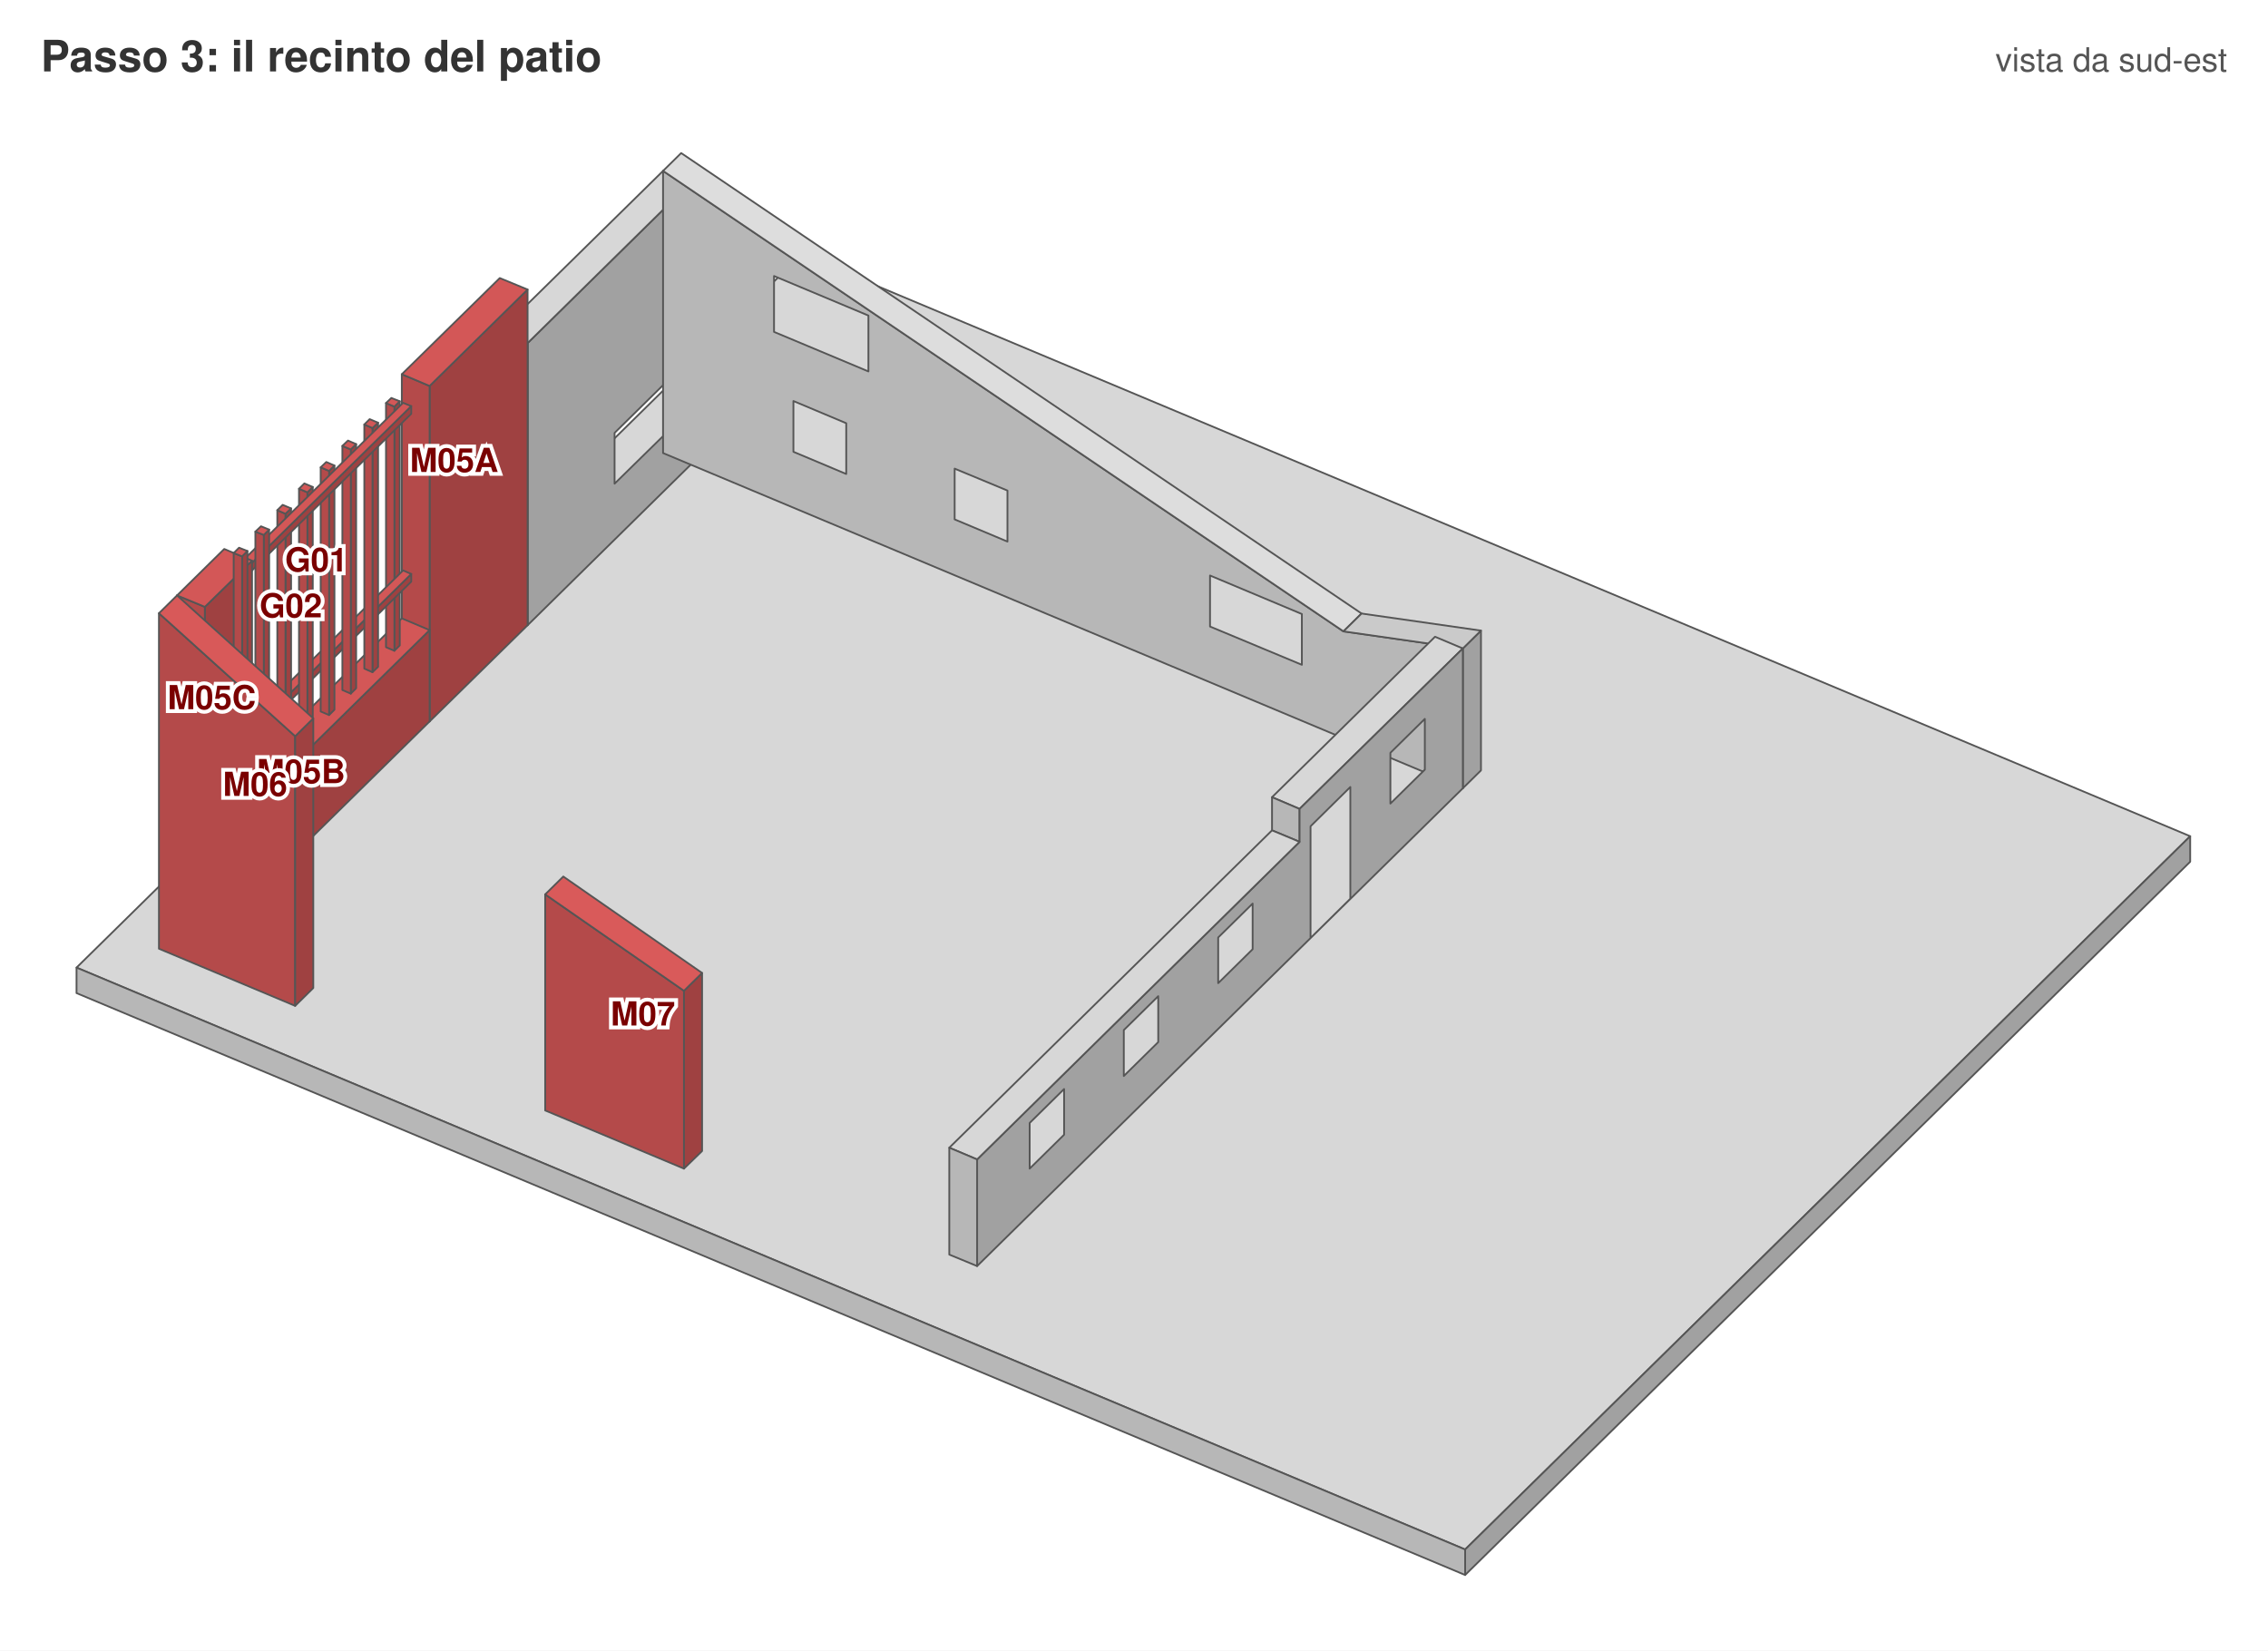
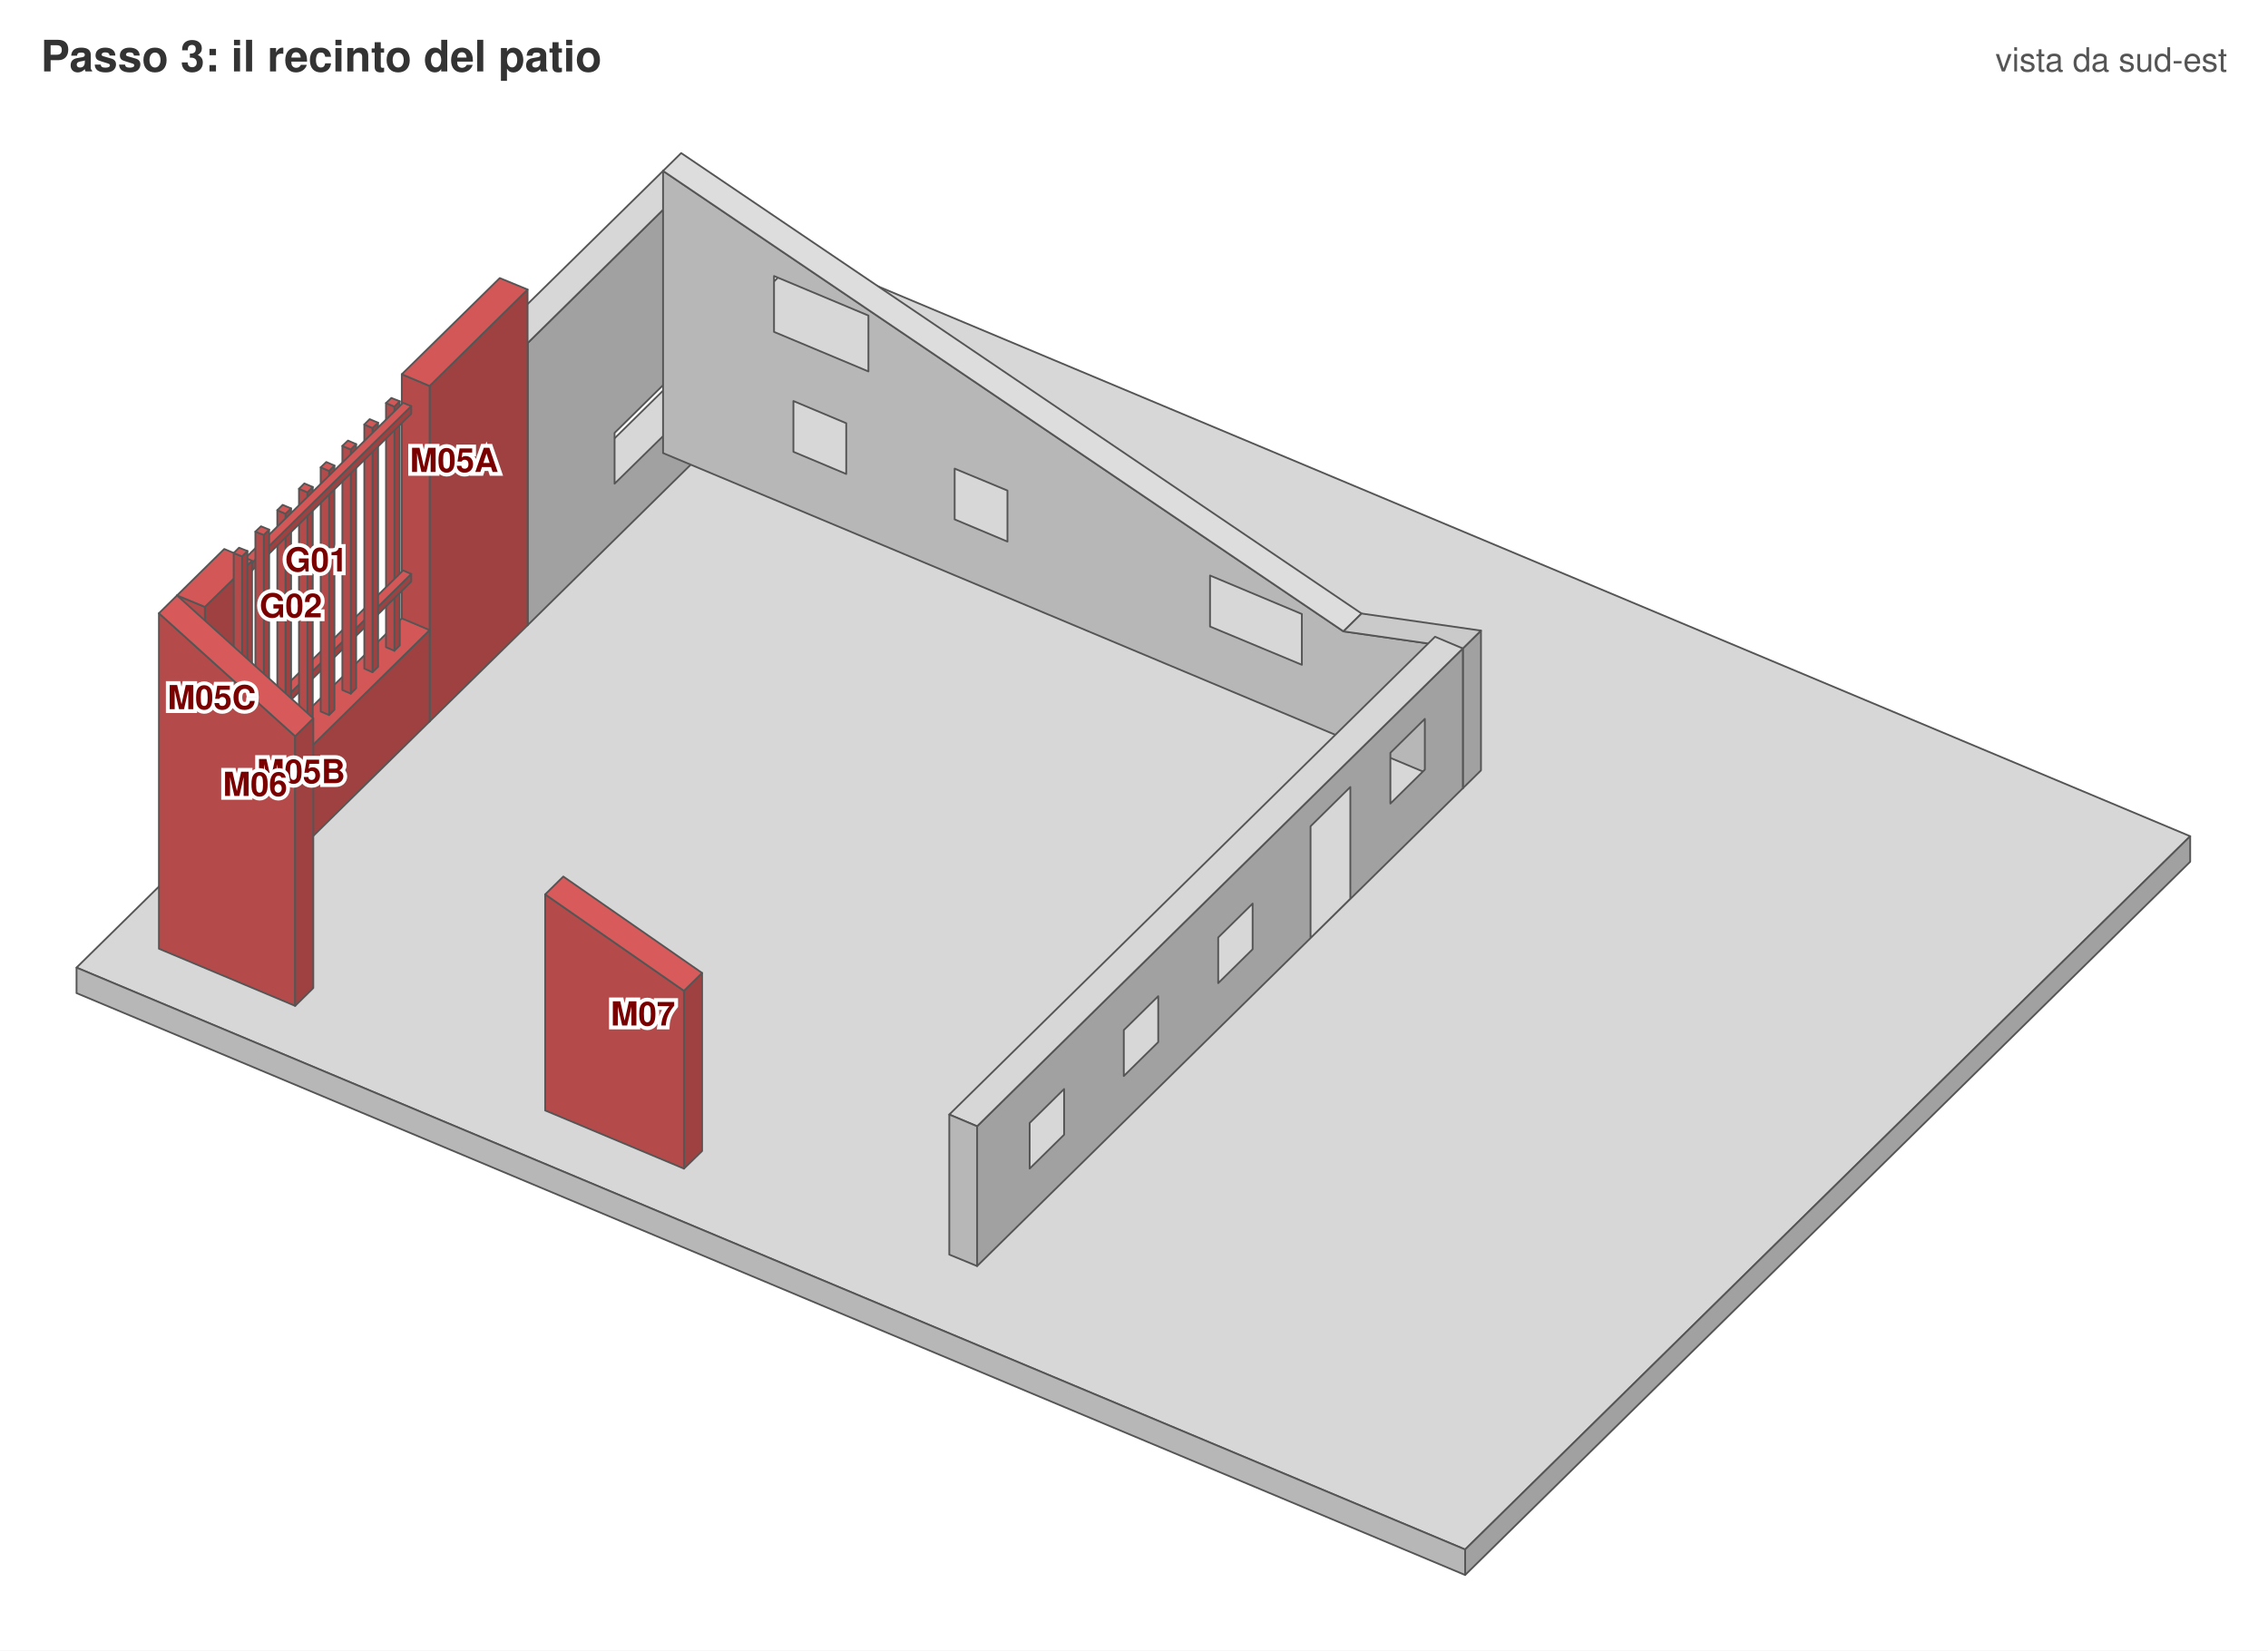
<svg xmlns="http://www.w3.org/2000/svg" viewBox="0 0 889 647" width="889" height="647">
  <rect width="100%" height="100%" fill="#ffffff" />
  <text x="16" y="28" font-family="Helvetica, Arial, sans-serif" font-size="17" font-weight="bold" fill="#333">Passo 3: il recinto del patio</text>
  <path d="M 314.2 99.7 L 858.5 327.8 L 574.3 607.4 L 30.0 379.3 Z" fill="rgb(215,215,215)" fill-rule="evenodd" stroke="#555" stroke-width="0.7" stroke-linejoin="round" />
  <path d="M 858.5 337.8 L 574.3 617.4 L 574.3 607.4 L 858.5 327.8 Z" fill="rgb(161,161,161)" fill-rule="evenodd" stroke="#555" stroke-width="0.7" stroke-linejoin="round" />
  <path d="M 574.3 617.4 L 30.0 389.3 L 30.0 379.3 L 574.3 607.4 Z" fill="rgb(183,183,183)" fill-rule="evenodd" stroke="#555" stroke-width="0.7" stroke-linejoin="round" />
  <path d="M 270.7 182.2 L 206.8 245.1 L 206.8 134.5 L 270.7 71.6 Z M 267.2 163.8 L 240.9 189.6 L 240.9 169.7 L 267.2 143.8 Z" fill="rgb(161,161,161)" fill-rule="evenodd" stroke="#555" stroke-width="0.7" stroke-linejoin="round" />
  <path d="M 195.9 240.5 L 195.9 129.9 L 206.8 134.5 L 206.8 245.1 Z" fill="rgb(183,183,183)" fill-rule="evenodd" stroke="#555" stroke-width="0.7" stroke-linejoin="round" />
  <path d="M 195.9 129.9 L 259.9 67.0 L 270.7 71.6 L 206.8 134.5 Z" fill="rgb(215,215,215)" fill-rule="evenodd" stroke="#555" stroke-width="0.7" stroke-linejoin="round" />
  <path d="M 259.9 177.6 L 573.4 309.0 L 573.4 254.2 L 526.6 247.5 L 259.9 67.0 Z M 311.0 177.1 L 331.7 185.8 L 331.7 165.9 L 311.0 157.2 Z M 374.2 203.6 L 394.9 212.3 L 394.9 192.3 L 374.2 183.7 Z M 474.3 245.6 L 510.3 260.6 L 510.3 240.7 L 474.3 225.6 Z M 303.4 130.1 L 340.4 145.6 L 340.4 123.7 L 303.4 108.2 Z" fill="rgb(183,183,183)" fill-rule="evenodd" stroke="#555" stroke-width="0.7" stroke-linejoin="round" />
  <path d="M 533.7 240.5 L 267.0 60.0 L 259.9 67.0 L 526.6 247.5 Z" fill="rgb(221,221,221)" fill-rule="evenodd" stroke="#555" stroke-width="0.7" stroke-linejoin="round" />
  <path d="M 580.5 302.0 L 580.5 247.2 L 573.4 254.2 L 573.4 309.0 Z" fill="rgb(161,161,161)" fill-rule="evenodd" stroke="#555" stroke-width="0.7" stroke-linejoin="round" />
  <path d="M 580.5 247.2 L 533.7 240.5 L 526.6 247.5 L 573.4 254.2 Z" fill="rgb(202,202,202)" fill-rule="evenodd" stroke="#555" stroke-width="0.7" stroke-linejoin="round" />
  <path d="M 206.8 245.1 L 168.4 282.8 L 168.4 151.3 L 206.8 113.5 Z" fill="rgb(159,65,65)" fill-rule="evenodd" stroke="#555" stroke-width="0.7" stroke-linejoin="round" />
  <path d="M 157.5 278.3 L 157.5 146.7 L 168.4 151.3 L 168.4 282.8 Z" fill="rgb(180,74,74)" fill-rule="evenodd" stroke="#555" stroke-width="0.7" stroke-linejoin="round" />
  <path d="M 157.5 146.7 L 195.9 109.0 L 206.8 113.5 L 168.4 151.3 Z" fill="rgb(211,87,87)" fill-rule="evenodd" stroke="#555" stroke-width="0.7" stroke-linejoin="round" />
  <path d="M 168.4 282.8 L 98.8 351.3 L 98.8 315.5 L 168.4 247.0 Z" fill="rgb(159,65,65)" fill-rule="evenodd" stroke="#555" stroke-width="0.7" stroke-linejoin="round" />
  <path d="M 87.9 310.9 L 157.5 242.4 L 168.4 247.0 L 98.8 315.5 Z" fill="rgb(211,87,87)" fill-rule="evenodd" stroke="#555" stroke-width="0.7" stroke-linejoin="round" />
  <path d="M 87.9 346.8 L 87.9 310.9 L 98.8 315.5 L 98.8 351.3 Z" fill="rgb(180,74,74)" fill-rule="evenodd" stroke="#555" stroke-width="0.7" stroke-linejoin="round" />
  <path d="M 156.7 253.0 L 154.6 255.1 L 154.6 159.4 L 156.7 157.3 Z" fill="rgb(159,65,65)" fill-rule="evenodd" stroke="#555" stroke-width="0.7" stroke-linejoin="round" />
  <path d="M 151.3 253.7 L 151.3 158.0 L 154.6 159.4 L 154.6 255.1 Z" fill="rgb(180,74,74)" fill-rule="evenodd" stroke="#555" stroke-width="0.7" stroke-linejoin="round" />
  <path d="M 151.3 158.0 L 153.4 156.0 L 156.7 157.3 L 154.6 159.4 Z" fill="rgb(211,87,87)" fill-rule="evenodd" stroke="#555" stroke-width="0.7" stroke-linejoin="round" />
  <path d="M 161.2 228.0 L 91.6 296.5 L 91.6 293.5 L 161.2 225.0 Z" fill="rgb(159,65,65)" fill-rule="evenodd" stroke="#555" stroke-width="0.7" stroke-linejoin="round" />
  <path d="M 88.4 292.1 L 158.0 223.6 L 161.2 225.0 L 91.6 293.5 Z" fill="rgb(211,87,87)" fill-rule="evenodd" stroke="#555" stroke-width="0.7" stroke-linejoin="round" />
  <path d="M 88.4 295.1 L 88.4 292.1 L 91.6 293.5 L 91.6 296.5 Z" fill="rgb(180,74,74)" fill-rule="evenodd" stroke="#555" stroke-width="0.7" stroke-linejoin="round" />
  <path d="M 148.2 261.4 L 146.0 263.5 L 146.0 167.8 L 148.2 165.7 Z" fill="rgb(159,65,65)" fill-rule="evenodd" stroke="#555" stroke-width="0.7" stroke-linejoin="round" />
  <path d="M 142.8 262.1 L 142.8 166.4 L 146.0 167.8 L 146.0 263.5 Z" fill="rgb(180,74,74)" fill-rule="evenodd" stroke="#555" stroke-width="0.7" stroke-linejoin="round" />
  <path d="M 142.8 166.4 L 144.9 164.3 L 148.2 165.7 L 146.0 167.8 Z" fill="rgb(211,87,87)" fill-rule="evenodd" stroke="#555" stroke-width="0.7" stroke-linejoin="round" />
  <path d="M 139.6 269.8 L 137.5 271.9 L 137.5 176.2 L 139.6 174.1 Z" fill="rgb(159,65,65)" fill-rule="evenodd" stroke="#555" stroke-width="0.7" stroke-linejoin="round" />
  <path d="M 134.2 270.5 L 134.2 174.8 L 137.5 176.2 L 137.5 271.9 Z" fill="rgb(180,74,74)" fill-rule="evenodd" stroke="#555" stroke-width="0.7" stroke-linejoin="round" />
  <path d="M 134.2 174.8 L 136.4 172.7 L 139.6 174.1 L 137.5 176.2 Z" fill="rgb(211,87,87)" fill-rule="evenodd" stroke="#555" stroke-width="0.7" stroke-linejoin="round" />
  <path d="M 131.1 278.2 L 129.0 280.3 L 129.0 184.6 L 131.1 182.5 Z" fill="rgb(159,65,65)" fill-rule="evenodd" stroke="#555" stroke-width="0.7" stroke-linejoin="round" />
  <path d="M 125.7 278.9 L 125.7 183.2 L 129.0 184.6 L 129.0 280.3 Z" fill="rgb(180,74,74)" fill-rule="evenodd" stroke="#555" stroke-width="0.7" stroke-linejoin="round" />
  <path d="M 125.7 183.2 L 127.9 181.1 L 131.1 182.5 L 129.0 184.6 Z" fill="rgb(211,87,87)" fill-rule="evenodd" stroke="#555" stroke-width="0.7" stroke-linejoin="round" />
  <path d="M 122.6 286.5 L 120.5 288.6 L 120.5 193.0 L 122.6 190.9 Z" fill="rgb(159,65,65)" fill-rule="evenodd" stroke="#555" stroke-width="0.7" stroke-linejoin="round" />
  <path d="M 117.2 287.3 L 117.2 191.6 L 120.5 193.0 L 120.5 288.6 Z" fill="rgb(180,74,74)" fill-rule="evenodd" stroke="#555" stroke-width="0.7" stroke-linejoin="round" />
  <path d="M 117.2 191.6 L 119.3 189.5 L 122.6 190.9 L 120.5 193.0 Z" fill="rgb(211,87,87)" fill-rule="evenodd" stroke="#555" stroke-width="0.7" stroke-linejoin="round" />
  <path d="M 114.1 294.9 L 111.9 297.0 L 111.9 201.4 L 114.1 199.3 Z" fill="rgb(159,65,65)" fill-rule="evenodd" stroke="#555" stroke-width="0.7" stroke-linejoin="round" />
  <path d="M 108.7 295.7 L 108.7 200.0 L 111.9 201.4 L 111.9 297.0 Z" fill="rgb(180,74,74)" fill-rule="evenodd" stroke="#555" stroke-width="0.7" stroke-linejoin="round" />
  <path d="M 108.7 200.0 L 110.8 197.9 L 114.1 199.3 L 111.9 201.4 Z" fill="rgb(211,87,87)" fill-rule="evenodd" stroke="#555" stroke-width="0.7" stroke-linejoin="round" />
  <path d="M 161.2 162.2 L 91.6 230.7 L 91.6 227.7 L 161.2 159.2 Z" fill="rgb(159,65,65)" fill-rule="evenodd" stroke="#555" stroke-width="0.7" stroke-linejoin="round" />
  <path d="M 88.4 226.4 L 158.0 157.9 L 161.2 159.2 L 91.6 227.7 Z" fill="rgb(211,87,87)" fill-rule="evenodd" stroke="#555" stroke-width="0.7" stroke-linejoin="round" />
  <path d="M 88.4 229.3 L 88.4 226.4 L 91.6 227.7 L 91.6 230.7 Z" fill="rgb(180,74,74)" fill-rule="evenodd" stroke="#555" stroke-width="0.7" stroke-linejoin="round" />
  <path d="M 105.5 303.3 L 103.4 305.4 L 103.4 209.7 L 105.5 207.6 Z" fill="rgb(159,65,65)" fill-rule="evenodd" stroke="#555" stroke-width="0.7" stroke-linejoin="round" />
  <path d="M 100.1 304.1 L 100.1 208.4 L 103.4 209.7 L 103.4 305.4 Z" fill="rgb(180,74,74)" fill-rule="evenodd" stroke="#555" stroke-width="0.7" stroke-linejoin="round" />
  <path d="M 100.1 208.4 L 102.3 206.3 L 105.5 207.6 L 103.4 209.7 Z" fill="rgb(211,87,87)" fill-rule="evenodd" stroke="#555" stroke-width="0.7" stroke-linejoin="round" />
  <path d="M 98.8 351.3 L 80.3 369.5 L 80.3 237.9 L 98.8 219.8 Z" fill="rgb(159,65,65)" fill-rule="evenodd" stroke="#555" stroke-width="0.7" stroke-linejoin="round" />
  <path d="M 69.4 364.9 L 69.4 233.4 L 80.3 237.9 L 80.3 369.5 Z" fill="rgb(180,74,74)" fill-rule="evenodd" stroke="#555" stroke-width="0.7" stroke-linejoin="round" />
  <path d="M 69.4 233.4 L 87.9 215.2 L 98.8 219.8 L 80.3 237.9 Z" fill="rgb(211,87,87)" fill-rule="evenodd" stroke="#555" stroke-width="0.7" stroke-linejoin="round" />
  <path d="M 97.0 311.7 L 94.9 313.8 L 94.9 218.1 L 97.0 216.0 Z" fill="rgb(159,65,65)" fill-rule="evenodd" stroke="#555" stroke-width="0.7" stroke-linejoin="round" />
  <path d="M 91.6 312.4 L 91.6 216.8 L 94.9 218.1 L 94.9 313.8 Z" fill="rgb(180,74,74)" fill-rule="evenodd" stroke="#555" stroke-width="0.7" stroke-linejoin="round" />
  <path d="M 91.6 216.8 L 93.7 214.7 L 97.0 216.0 L 94.9 218.1 Z" fill="rgb(211,87,87)" fill-rule="evenodd" stroke="#555" stroke-width="0.7" stroke-linejoin="round" />
-   <path d="M 498.6 312.5 L 562.5 249.6 L 573.4 254.2 L 509.4 317.1 Z" fill="rgb(215,215,215)" fill-rule="evenodd" stroke="#555" stroke-width="0.7" stroke-linejoin="round" />
-   <path d="M 498.6 325.5 L 498.6 312.5 L 509.4 317.1 L 509.4 330.0 Z" fill="rgb(183,183,183)" fill-rule="evenodd" stroke="#555" stroke-width="0.7" stroke-linejoin="round" />
-   <path d="M 573.4 309.0 L 383.0 496.3 L 383.0 454.5 L 509.4 330.0 L 509.4 317.1 L 573.4 254.2 Z M 558.5 301.7 L 545.0 315.0 L 545.0 295.1 L 558.5 281.8 Z M 529.3 352.3 L 513.7 367.7 L 513.7 323.9 L 529.3 308.5 Z M 491.0 372.1 L 477.5 385.4 L 477.5 367.5 L 491.0 354.2 Z M 454.0 408.5 L 440.5 421.8 L 440.5 403.8 L 454.0 390.5 Z M 417.1 444.8 L 403.6 458.1 L 403.6 440.2 L 417.1 426.9 Z" fill="rgb(161,161,161)" fill-rule="evenodd" stroke="#555" stroke-width="0.7" stroke-linejoin="round" />
-   <path d="M 372.1 449.9 L 498.6 325.5 L 509.4 330.0 L 383.0 454.5 Z" fill="rgb(215,215,215)" fill-rule="evenodd" stroke="#555" stroke-width="0.7" stroke-linejoin="round" />
-   <path d="M 372.1 491.8 L 372.1 449.9 L 383.0 454.5 L 383.0 496.3 Z" fill="rgb(183,183,183)" fill-rule="evenodd" stroke="#555" stroke-width="0.7" stroke-linejoin="round" />
+   <path d="M 573.4 309.0 L 383.0 496.3 L 383.0 441.5 L 573.4 254.2 Z M 558.5 301.7 L 545.0 315.0 L 545.0 295.1 L 558.5 281.8 Z M 529.3 352.3 L 513.7 367.7 L 513.7 323.9 L 529.3 308.5 Z M 491.0 372.1 L 477.5 385.4 L 477.5 367.5 L 491.0 354.2 Z M 454.0 408.5 L 440.5 421.8 L 440.5 403.8 L 454.0 390.5 Z M 417.1 444.8 L 403.6 458.1 L 403.6 440.2 L 417.1 426.9 Z" fill="rgb(161,161,161)" fill-rule="evenodd" stroke="#555" stroke-width="0.7" stroke-linejoin="round" />
+   <path d="M 372.1 436.9 L 562.5 249.6 L 573.4 254.2 L 383.0 441.5 Z" fill="rgb(215,215,215)" fill-rule="evenodd" stroke="#555" stroke-width="0.7" stroke-linejoin="round" />
+   <path d="M 372.1 491.8 L 372.1 436.9 L 383.0 441.5 L 383.0 496.3 Z" fill="rgb(183,183,183)" fill-rule="evenodd" stroke="#555" stroke-width="0.7" stroke-linejoin="round" />
  <path d="M 62.3 371.9 L 115.7 394.3 L 115.7 288.6 L 62.3 240.4 Z" fill="rgb(180,74,74)" fill-rule="evenodd" stroke="#555" stroke-width="0.7" stroke-linejoin="round" />
  <path d="M 122.8 387.3 L 122.8 281.6 L 115.7 288.6 L 115.7 394.3 Z" fill="rgb(159,65,65)" fill-rule="evenodd" stroke="#555" stroke-width="0.7" stroke-linejoin="round" />
  <path d="M 122.8 281.6 L 69.4 233.4 L 62.3 240.4 L 115.7 288.6 Z" fill="rgb(216,89,89)" fill-rule="evenodd" stroke="#555" stroke-width="0.7" stroke-linejoin="round" />
  <path d="M 213.7 435.3 L 268.1 458.1 L 268.1 388.4 L 213.7 350.6 Z" fill="rgb(180,74,74)" fill-rule="evenodd" stroke="#555" stroke-width="0.7" stroke-linejoin="round" />
  <path d="M 275.2 451.2 L 275.2 381.4 L 268.1 388.4 L 268.1 458.1 Z" fill="rgb(159,65,65)" fill-rule="evenodd" stroke="#555" stroke-width="0.7" stroke-linejoin="round" />
  <path d="M 275.2 381.4 L 220.8 343.6 L 213.7 350.6 L 268.1 388.4 Z" fill="rgb(217,90,90)" fill-rule="evenodd" stroke="#555" stroke-width="0.7" stroke-linejoin="round" />
  <text x="178" y="185" font-family="Helvetica, Arial, sans-serif" font-size="13" font-weight="bold" fill="#7a0000" text-anchor="middle" stroke="#fff" stroke-width="3" paint-order="stroke">M05A</text>
  <text x="118" y="307" font-family="Helvetica, Arial, sans-serif" font-size="13" font-weight="bold" fill="#7a0000" text-anchor="middle" stroke="#fff" stroke-width="3" paint-order="stroke">M05B</text>
  <text x="124" y="224" font-family="Helvetica, Arial, sans-serif" font-size="13" font-weight="bold" fill="#7a0000" text-anchor="middle" stroke="#fff" stroke-width="3" paint-order="stroke">G01</text>
  <text x="114" y="242" font-family="Helvetica, Arial, sans-serif" font-size="13" font-weight="bold" fill="#7a0000" text-anchor="middle" stroke="#fff" stroke-width="3" paint-order="stroke">G02</text>
  <text x="83" y="278" font-family="Helvetica, Arial, sans-serif" font-size="13" font-weight="bold" fill="#7a0000" text-anchor="middle" stroke="#fff" stroke-width="3" paint-order="stroke">M05C</text>
  <text x="100" y="312" font-family="Helvetica, Arial, sans-serif" font-size="13" font-weight="bold" fill="#7a0000" text-anchor="middle" stroke="#fff" stroke-width="3" paint-order="stroke">M06</text>
  <text x="252" y="402" font-family="Helvetica, Arial, sans-serif" font-size="13" font-weight="bold" fill="#7a0000" text-anchor="middle" stroke="#fff" stroke-width="3" paint-order="stroke">M07</text>
  <text x="873" y="28" font-family="Helvetica, Arial, sans-serif" font-size="13" fill="#555" text-anchor="end">vista da sud-est</text>
</svg>
